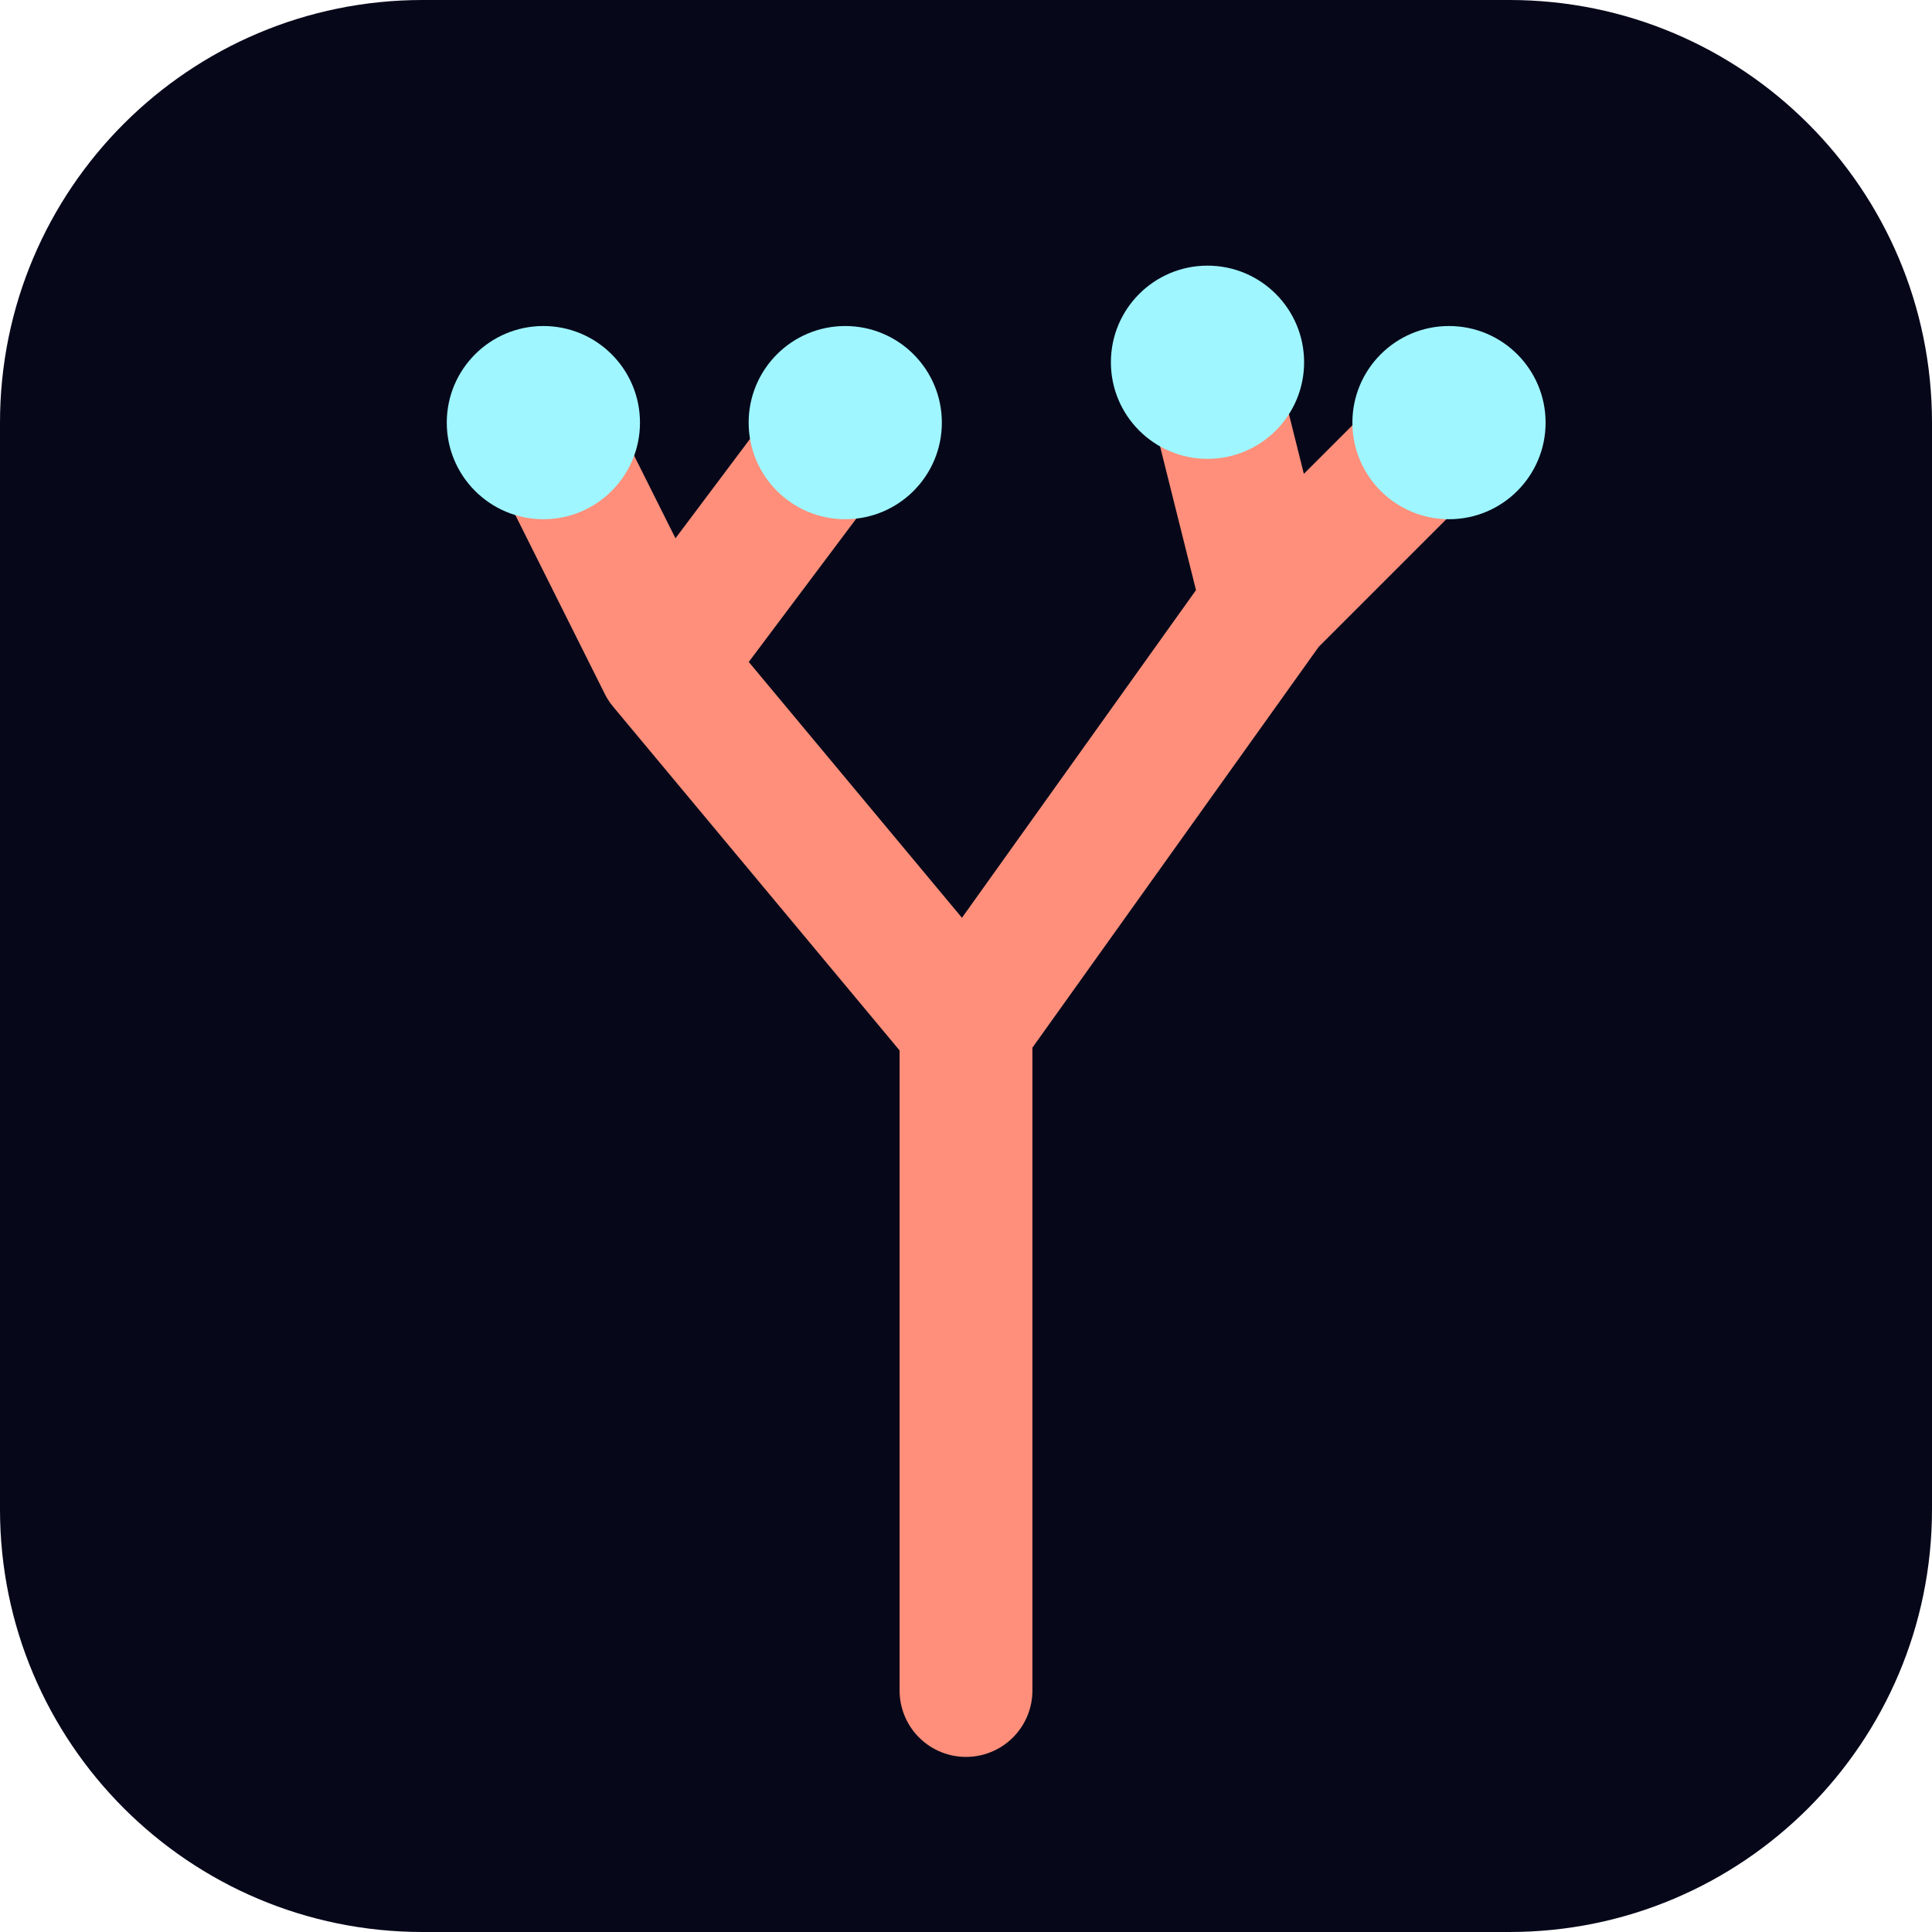
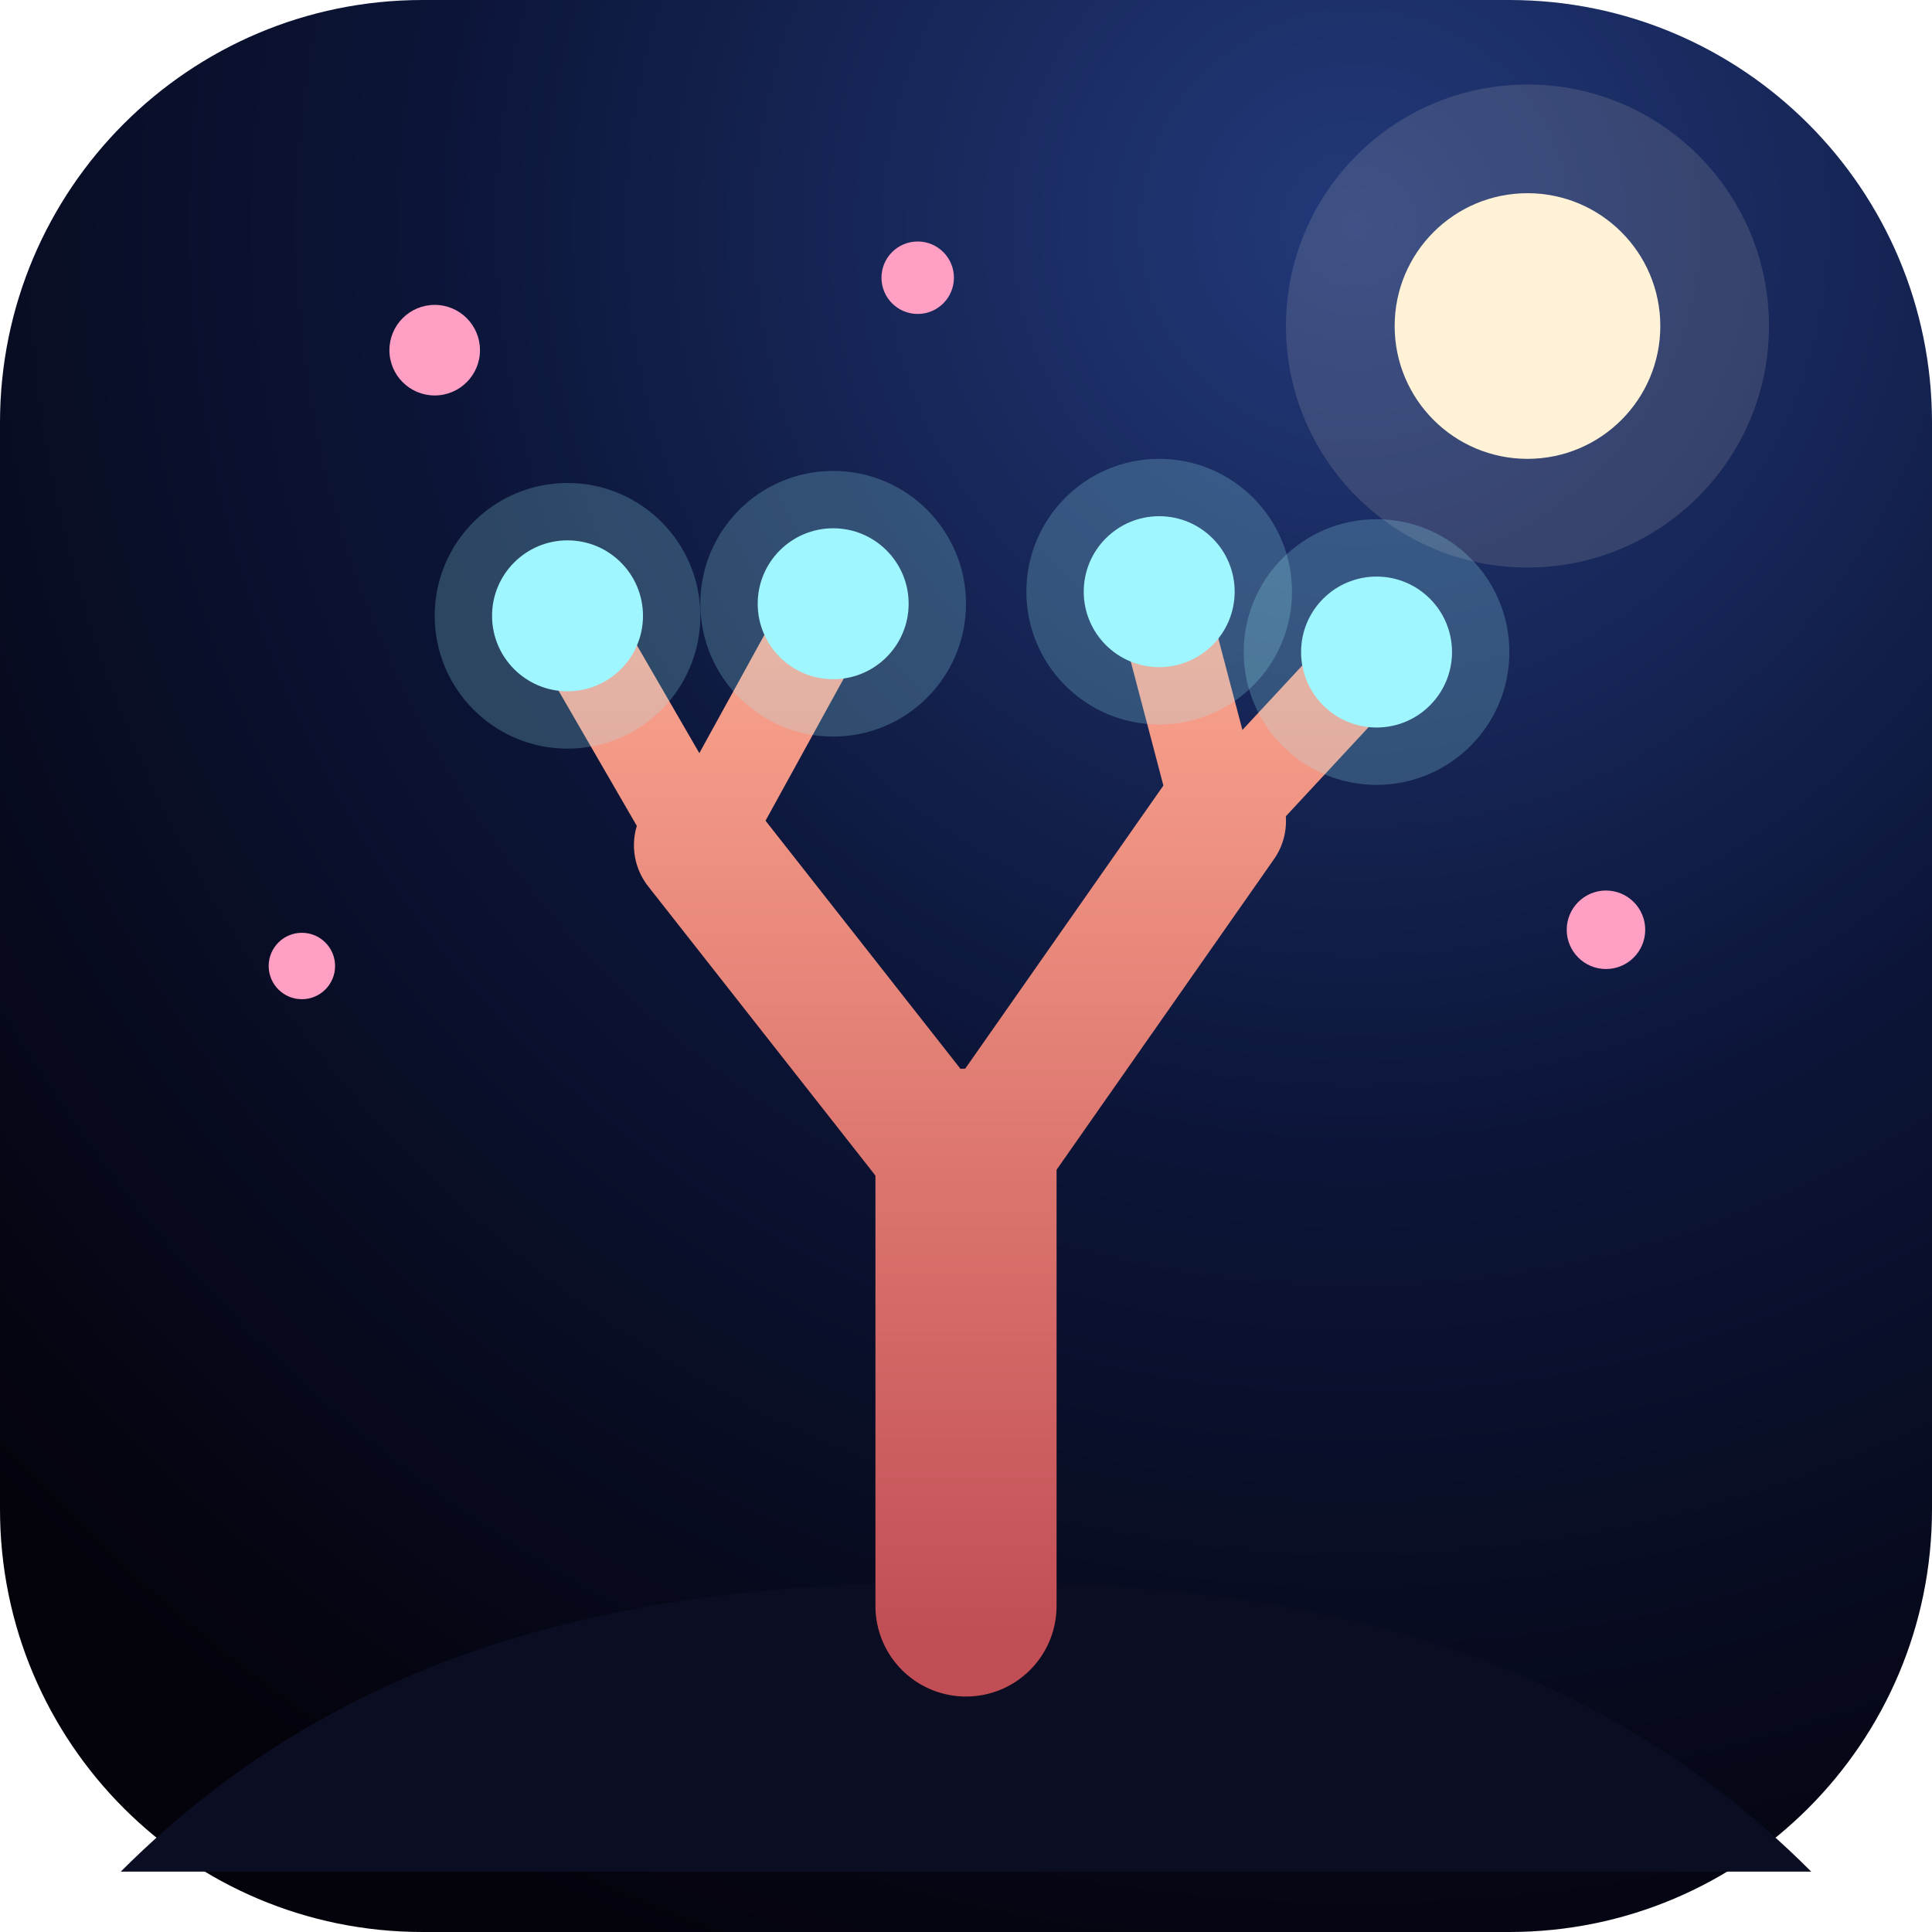
<svg xmlns="http://www.w3.org/2000/svg" viewBox="0 0 32 32">
-   <rect width="32" height="32" rx="7" fill="#06081a" />
-   <path d="M16 28V17M16 17l-5-6M16 17l5-7M11 11l-2-4M11 11l3-4M21 10l-1-4M21 10l3-3" stroke="#ff8f7a" stroke-width="2.2" stroke-linecap="round" fill="none" />
-   <circle cx="9" cy="7" r="1.6" fill="#9ff6ff" />
-   <circle cx="14" cy="7" r="1.6" fill="#9ff6ff" />
-   <circle cx="20" cy="6" r="1.6" fill="#9ff6ff" />
-   <circle cx="24" cy="7" r="1.6" fill="#9ff6ff" />
+   <defs>
+     <radialGradient id="sea" cx="0.7" cy="0.12" r="0.95">
+       <stop offset="0" stop-color="#22397a" />
+       <stop offset="0.5" stop-color="#0c1538" />
+       <stop offset="1" stop-color="#04030c" />
+     </radialGradient>
+     <linearGradient id="stone" gradientUnits="userSpaceOnUse" x1="0" y1="27" x2="0" y2="9">
+       <stop offset="0" stop-color="#c24e55" />
+       <stop offset="1" stop-color="#ffab92" />
+     </linearGradient>
+   </defs>
+   <rect width="32" height="32" rx="7" fill="url(#sea)" />
+   <circle cx="25.3" cy="5.4" r="4" fill="#fff2d6" opacity="0.13" />
+   <circle cx="25.3" cy="5.4" r="2.2" fill="#fff2d6" />
+   <path d="M2 31C6 27 11 26.2 16 26.2S26 27 30 31Z" fill="#0b0d22" />
+   <g stroke="url(#stone)" stroke-linecap="round" fill="none">
+     <path d="M16 26.6V19.2" stroke-width="3" />
+     <path d="M16 19.6L11.6 14M16 19.6L20.2 13.6" stroke-width="2.2" />
+     <path d="M11.6 14L9.4 10.2M11.6 14L13.8 10M20.2 13.6L19.2 9.8M20.2 13.6L22.8 10.8" stroke-width="1.5" />
+   </g>
+   <g fill="#9ff6ff">
+     <circle cx="9.4" cy="10.2" r="2.2" opacity="0.22" />
+     <circle cx="13.8" cy="10" r="2.2" opacity="0.22" />
+     <circle cx="19.2" cy="9.8" r="2.2" opacity="0.22" />
+     <circle cx="22.8" cy="10.8" r="2.2" opacity="0.22" />
+     <circle cx="9.4" cy="10.2" r="1.25" />
+     <circle cx="13.8" cy="10" r="1.25" />
+     <circle cx="19.2" cy="9.8" r="1.25" />
+     <circle cx="22.8" cy="10.8" r="1.25" />
+   </g>
+   <g fill="#ff9fc4">
+     <circle cx="7.2" cy="5.8" r="0.75" />
+     <circle cx="15.2" cy="4.6" r="0.6" />
+     <circle cx="26.6" cy="15.4" r="0.65" />
+     <circle cx="5" cy="16" r="0.55" />
+   </g>
</svg>
